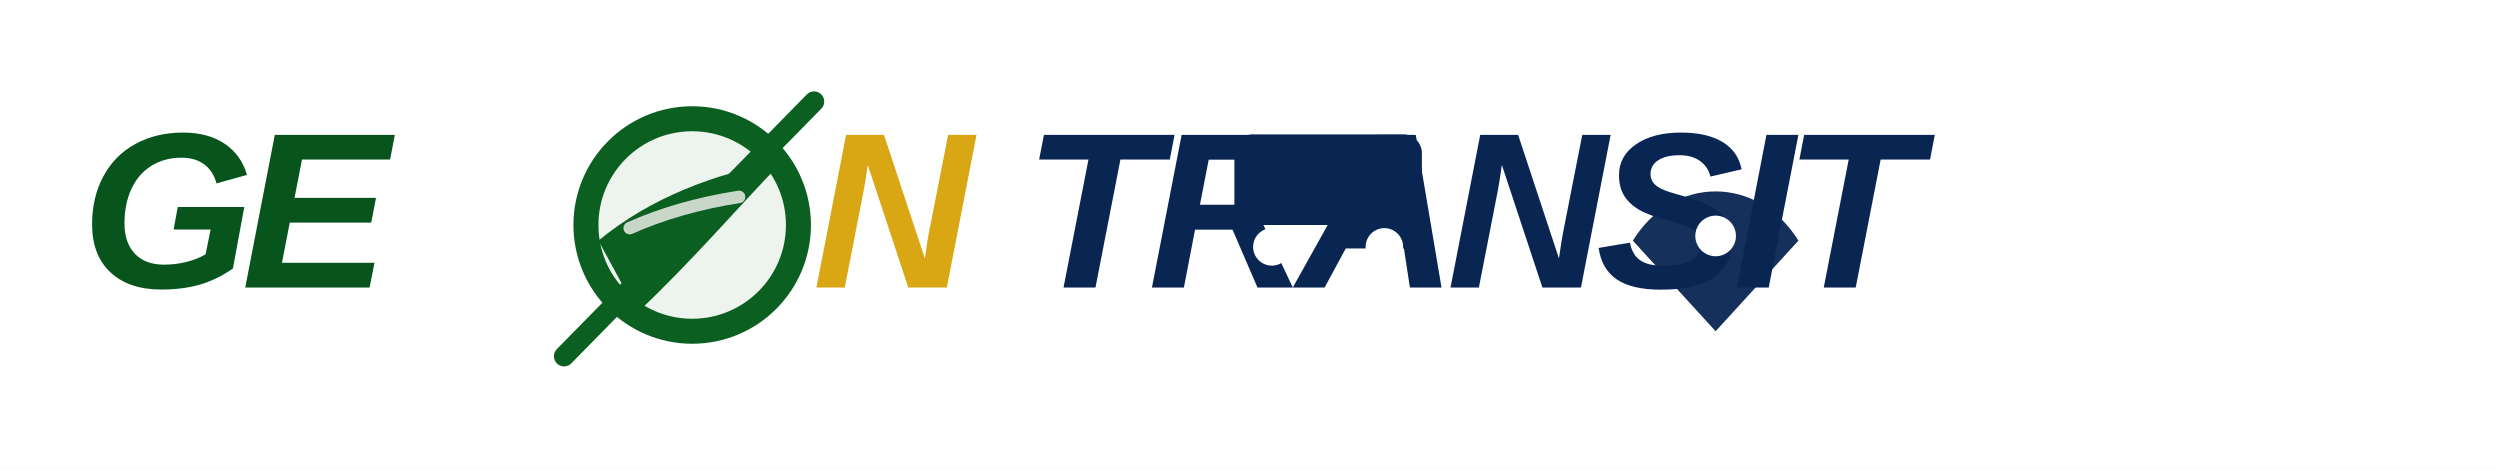
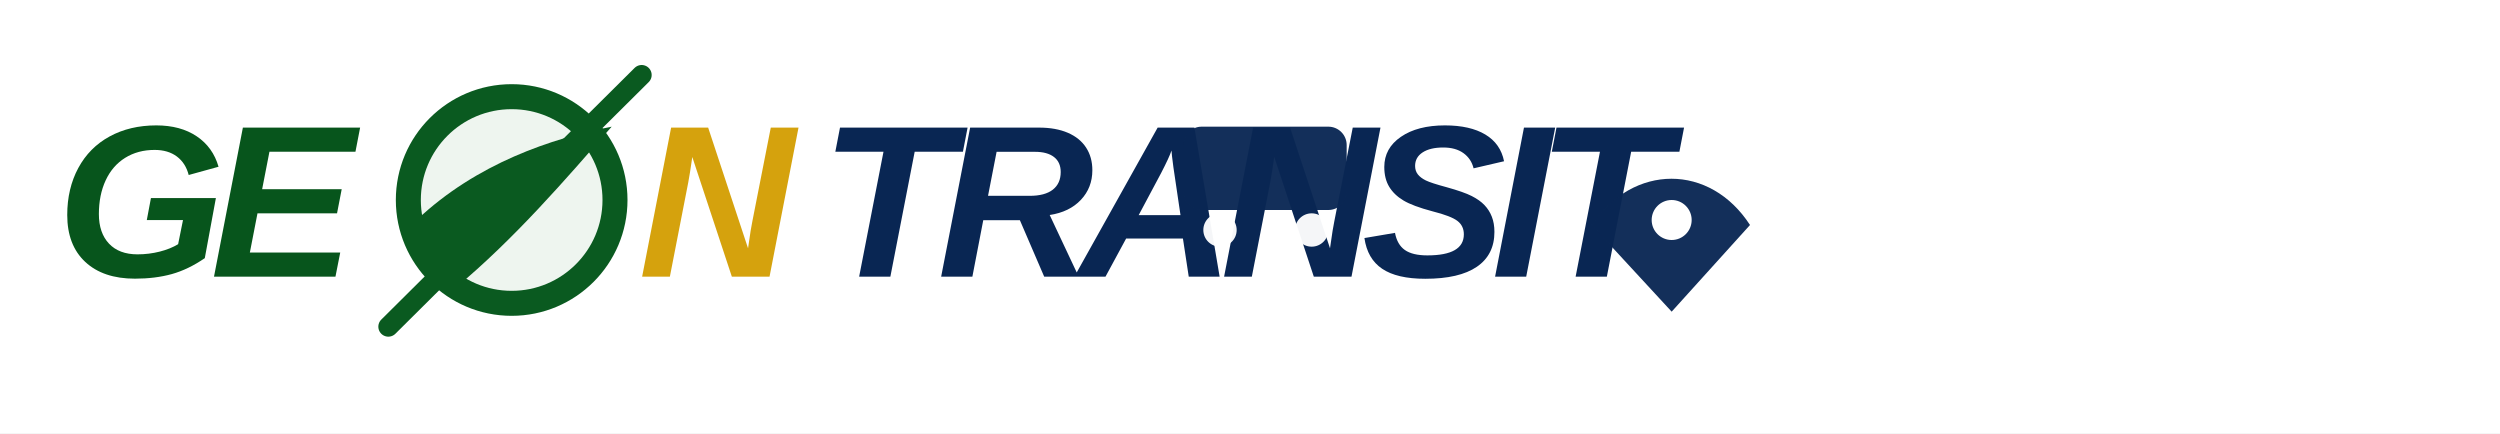
- <svg xmlns="http://www.w3.org/2000/svg" viewBox="0 0 1600 300" role="img" aria-label="GEONTRANSIT">
-   <rect width="1600" height="300" fill="#ffffff" />
-   <g font-family="Arial Black, Arial, Helvetica, sans-serif" font-style="italic" font-weight="900">
-     <text x="52" y="184" font-size="142" fill="#07551c" letter-spacing="-8">GE</text>
-     <g transform="translate(365 72)">
-       <circle cx="78" cy="72" r="68" fill="#edf4ee" stroke="#0b5f21" stroke-width="16" />
-       <path d="M18 82 C52 54 93 39 136 31 C107 61 78 95 43 128 Z" fill="#0b5f21" />
-       <path d="M-4 156 L156 -7" stroke="#0b5f21" stroke-width="13" stroke-linecap="round" />
-       <path d="M38 74 C58 65 82 58 108 54" fill="none" stroke="#c9d7c8" stroke-width="8" stroke-linecap="round" />
+ <svg xmlns="http://www.w3.org/2000/svg" viewBox="0 0 1500 260" role="img" aria-label="GEONTRANSIT">
+   <rect width="1500" height="260" fill="#fff" />
+   <g font-family="Arial Black, Arial, Helvetica, sans-serif" font-style="italic" font-weight="900" letter-spacing="-9">
+     <text x="34" y="166" font-size="130" fill="#07551c">GE</text>
+     <g transform="translate(235 48)">
+       <circle cx="72" cy="72" r="62" fill="#eef5ef" stroke="#0a5a20" stroke-width="15" />
+       <path d="M15 84 C51 50 96 35 132 28 C104 60 74 95 38 125 Z" fill="#0a5a20" />
+       <path d="M-2 148 L150 -3" stroke="#0a5a20" stroke-width="12" stroke-linecap="round" />
    </g>
-     <text x="520" y="184" font-size="142" fill="#d9a713" letter-spacing="-6">N</text>
-     <text x="655" y="184" font-size="142" fill="#092653" letter-spacing="-7">TRANSIT</text>
+     <text x="383" y="166" font-size="130" fill="#d5a20d">N</text>
+     <text x="492" y="166" font-size="130" fill="#092653">TRANSIT</text>
  </g>
-   <g fill="#092653">
-     <rect x="790" y="86" width="120" height="58" rx="12" />
-     <circle cx="814" cy="158" r="12" fill="#ffffff" />
-     <circle cx="886" cy="158" r="12" fill="#ffffff" />
-     <path d="M1045 154 C1071 112 1125 112 1151 154 L1098 212 Z" opacity="0.95" />
-     <circle cx="1098" cy="151" r="13" fill="#ffffff" />
+   <g fill="#092653" opacity="0.96">
+     <rect x="710" y="76" width="98" height="50" rx="11" />
+     <circle cx="732" cy="138" r="10" fill="#fff" />
+     <circle cx="787" cy="138" r="10" fill="#fff" />
+     <path d="M955 135 C980 98 1026 98 1050 135 L1003 187 Z" />
+     <circle cx="1003" cy="132" r="12" fill="#fff" />
  </g>
</svg>
